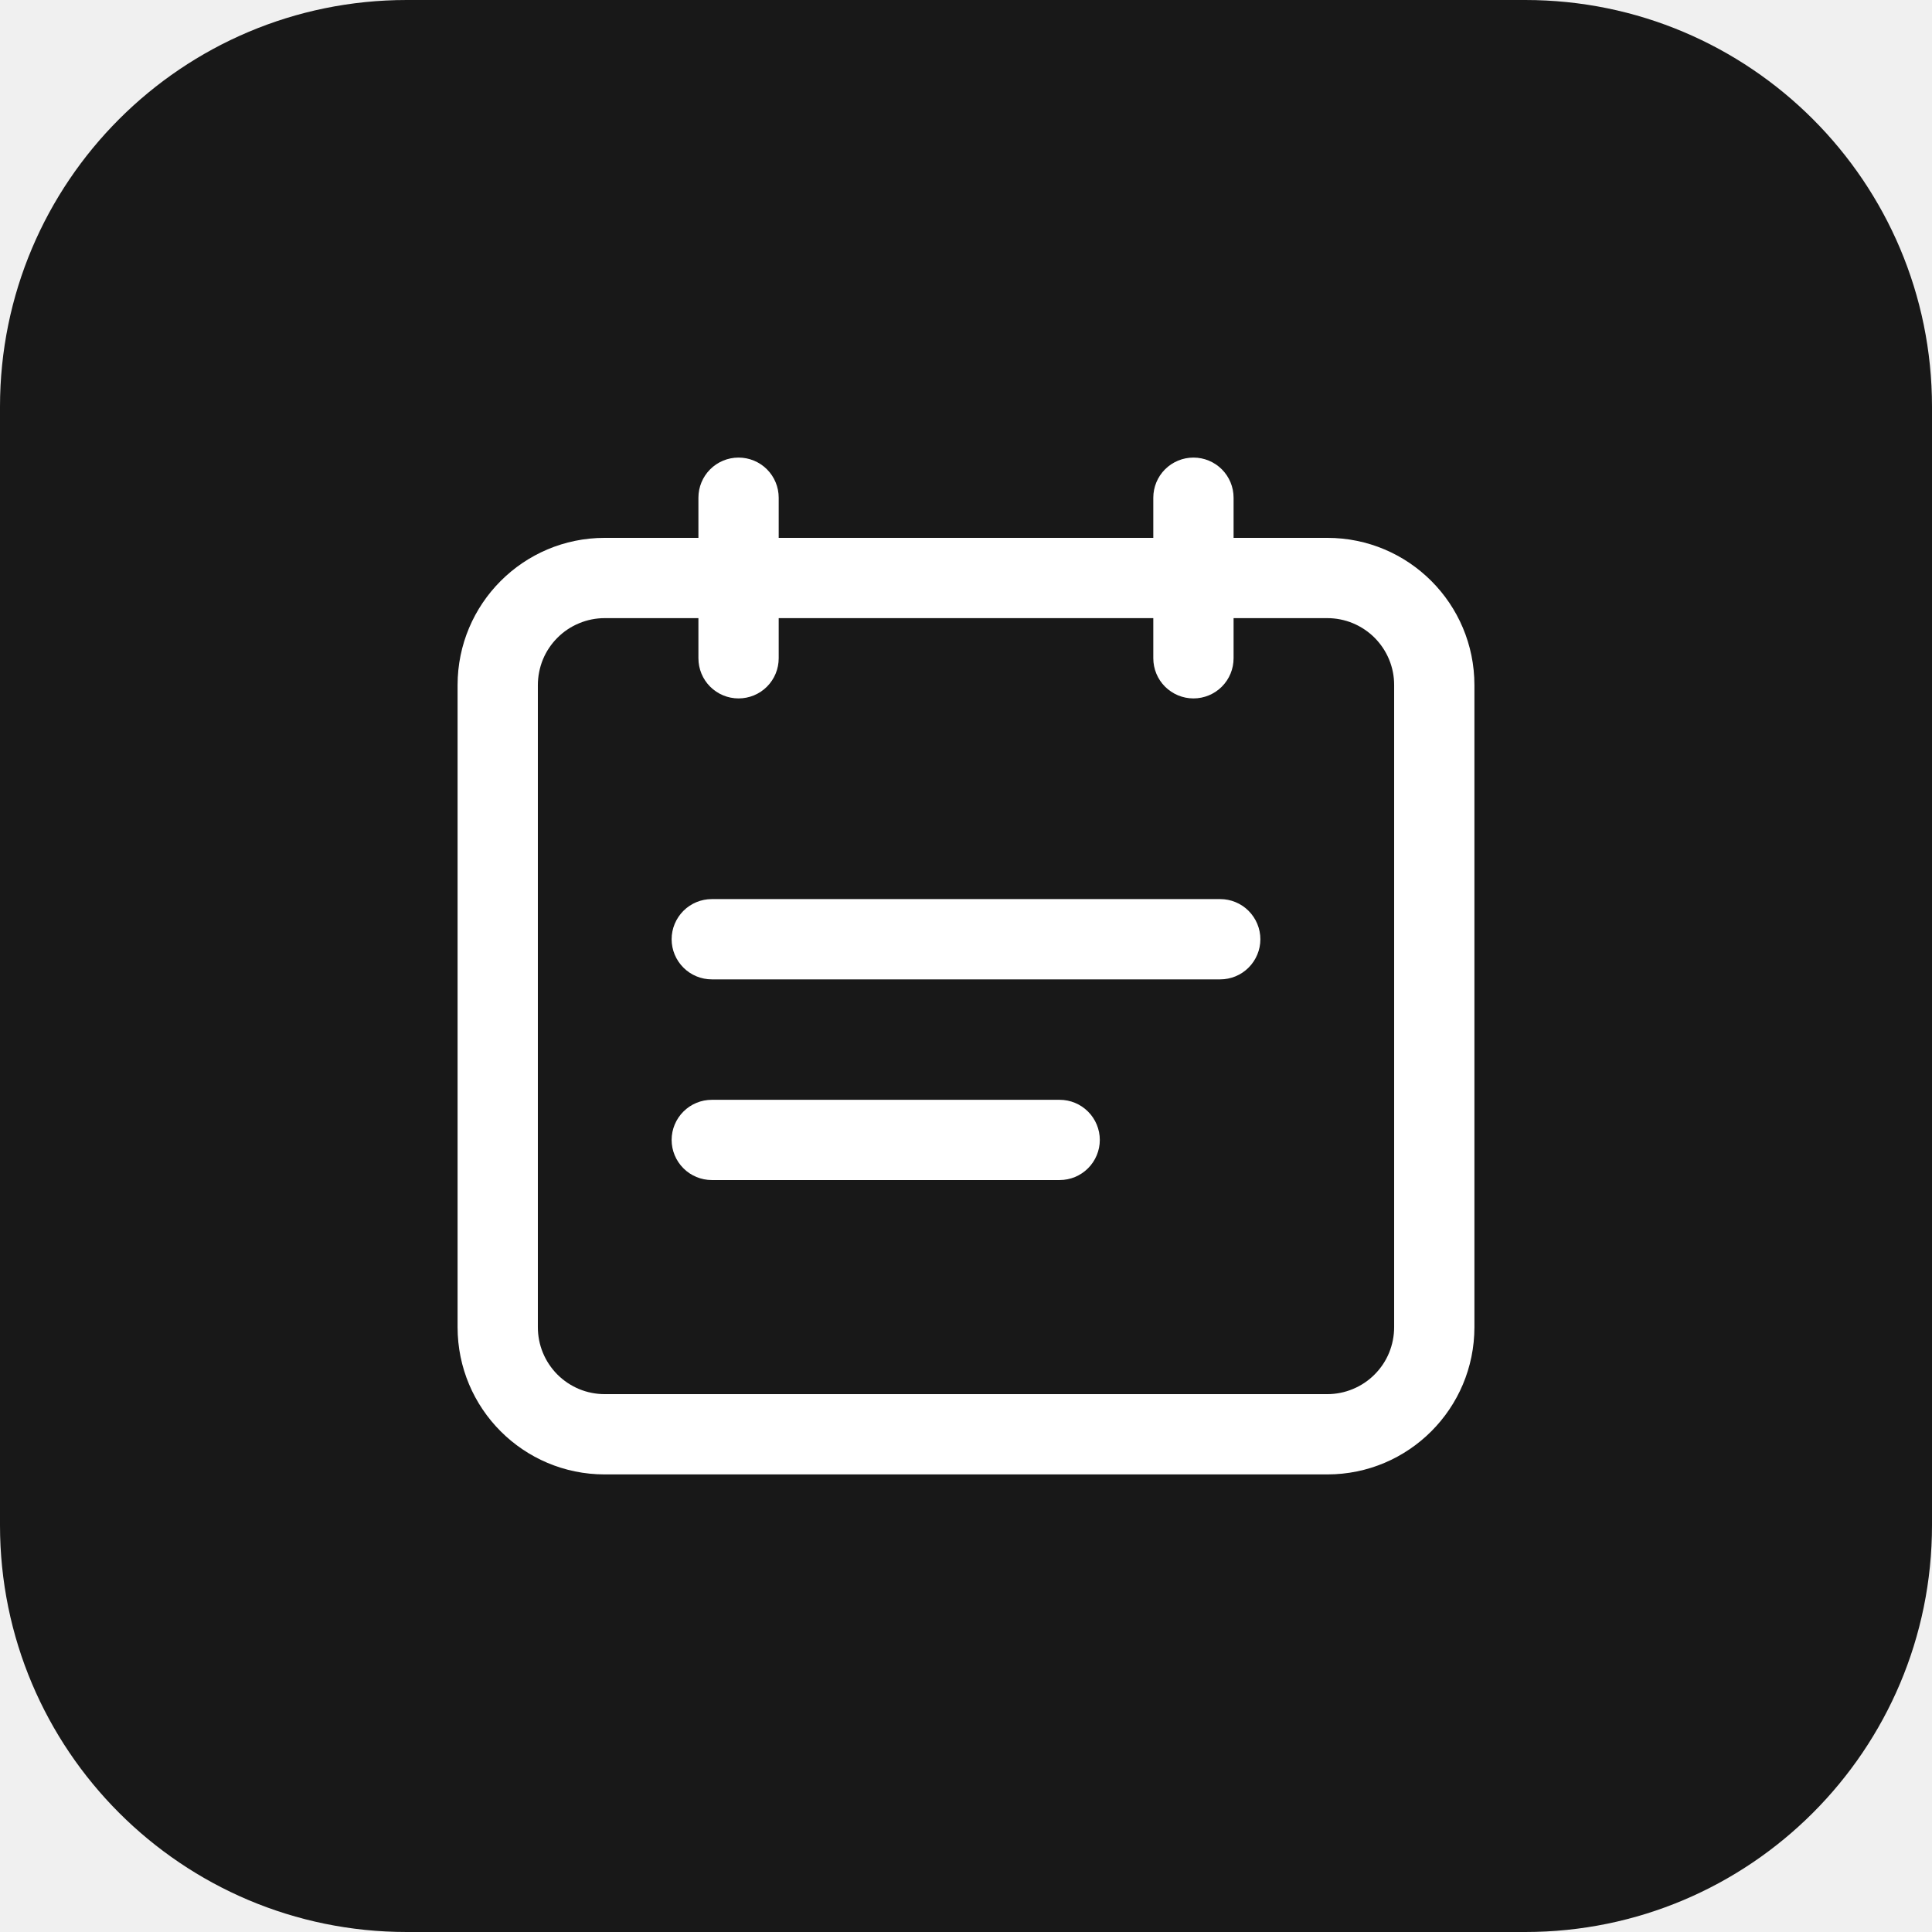
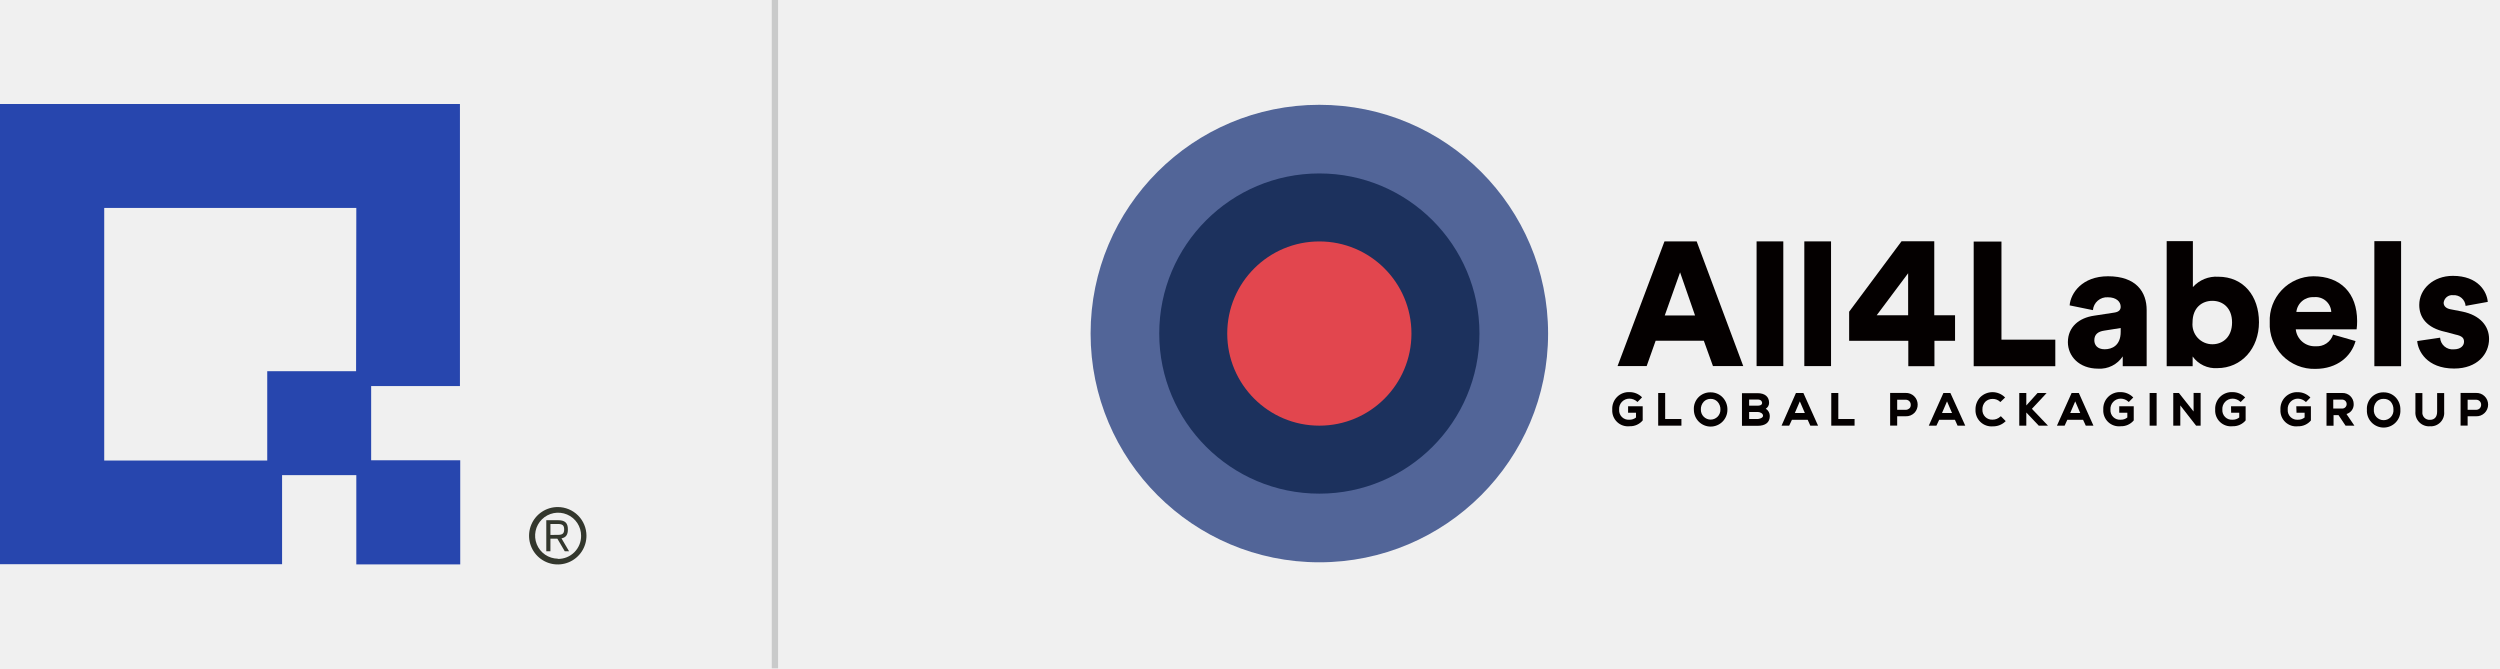
- <svg xmlns="http://www.w3.org/2000/svg" width="38" height="38" viewBox="0 0 38 38" fill="none">
-   <rect width="38" height="38" rx="8" fill="#181818" />
-   <path d="M24.263 10.579H26.106C27.705 10.579 29 11.875 29 13.476V26.103C29 27.703 27.705 29 26.106 29H11.894C10.295 29 9 27.704 9 26.103V13.476C9 11.876 10.295 10.579 11.894 10.579H13.737V9.789C13.737 9.58 13.82 9.379 13.968 9.231C14.116 9.083 14.317 9 14.526 9C14.736 9 14.937 9.083 15.085 9.231C15.233 9.379 15.316 9.58 15.316 9.789V10.579H22.684V9.789C22.684 9.58 22.767 9.379 22.915 9.231C23.064 9.083 23.264 9 23.474 9C23.683 9 23.884 9.083 24.032 9.231C24.18 9.379 24.263 9.58 24.263 9.789V10.579ZM24.263 12.158V12.947C24.263 13.157 24.18 13.358 24.032 13.506C23.884 13.654 23.683 13.737 23.474 13.737C23.264 13.737 23.064 13.654 22.915 13.506C22.767 13.358 22.684 13.157 22.684 12.947V12.158H15.316V12.947C15.316 13.157 15.233 13.358 15.085 13.506C14.937 13.654 14.736 13.737 14.526 13.737C14.317 13.737 14.116 13.654 13.968 13.506C13.82 13.358 13.737 13.157 13.737 12.947V12.158H11.894C11.721 12.158 11.55 12.192 11.39 12.259C11.23 12.325 11.085 12.422 10.963 12.545C10.841 12.667 10.744 12.812 10.678 12.972C10.613 13.132 10.579 13.303 10.579 13.476V26.103C10.579 26.276 10.612 26.447 10.678 26.607C10.744 26.767 10.841 26.912 10.963 27.035C11.085 27.157 11.23 27.254 11.39 27.321C11.55 27.387 11.721 27.421 11.894 27.421H26.106C26.279 27.421 26.45 27.387 26.61 27.32C26.77 27.254 26.915 27.157 27.037 27.034C27.159 26.912 27.256 26.767 27.322 26.607C27.387 26.447 27.421 26.276 27.421 26.103V13.476C27.422 13.303 27.388 13.132 27.322 12.972C27.256 12.812 27.159 12.667 27.037 12.544C26.915 12.422 26.77 12.325 26.61 12.258C26.451 12.192 26.279 12.158 26.106 12.158H24.263ZM24 17.684C24.209 17.684 24.41 17.767 24.558 17.915C24.706 18.064 24.79 18.264 24.79 18.474C24.79 18.683 24.706 18.884 24.558 19.032C24.41 19.18 24.209 19.263 24 19.263H14C13.791 19.263 13.59 19.18 13.442 19.032C13.294 18.884 13.21 18.683 13.21 18.474C13.21 18.264 13.294 18.064 13.442 17.915C13.59 17.767 13.791 17.684 14 17.684H24ZM20.842 21.632C21.052 21.632 21.252 21.715 21.4 21.863C21.548 22.011 21.632 22.212 21.632 22.421C21.632 22.63 21.548 22.831 21.4 22.979C21.252 23.127 21.052 23.21 20.842 23.21H14C13.791 23.21 13.59 23.127 13.442 22.979C13.294 22.831 13.21 22.63 13.21 22.421C13.21 22.212 13.294 22.011 13.442 21.863C13.59 21.715 13.791 21.632 14 21.632H20.842Z" fill="white" />
+ <svg xmlns="http://www.w3.org/2000/svg" width="202" height="54" viewBox="0 0 202 54" fill="none">
+   <path d="M29.989 31.194H37.163V8.402H0V45.589H22.792V38.391H28.79V45.603H37.187V37.192H29.989V31.194ZM28.771 29.994H21.593V37.211H8.421V16.799H28.79L28.771 29.994Z" fill="#2746AE" />
+   <path d="M106.603 45.434C116.811 45.434 125.086 37.158 125.086 26.951C125.086 16.743 116.811 8.468 106.603 8.468C96.395 8.468 88.12 16.743 88.12 26.951C88.12 37.158 96.395 45.434 106.603 45.434Z" fill="#526598" />
+   <path d="M106.603 39.887C113.748 39.887 119.54 34.095 119.54 26.951C119.54 19.806 113.748 14.014 106.603 14.014C99.458 14.014 93.666 19.806 93.666 26.951C93.666 34.095 99.458 39.887 106.603 39.887Z" fill="#1C315D" />
+   <path d="M106.603 34.393C110.713 34.393 114.045 31.061 114.045 26.951C114.045 22.84 110.713 19.508 106.603 19.508C102.493 19.508 99.161 22.84 99.161 26.951C99.161 31.061 102.493 34.393 106.603 34.393Z" fill="#E2464E" />
+   <path d="M137.67 27.534H133.775L133.05 29.58H130.698L134.49 19.504H137.091L140.854 29.58H138.408L137.67 27.534ZM134.513 25.488H136.959L135.75 22.006L134.513 25.488Z" fill="#040000" />
+   <path d="M141.932 29.58V19.504H144.091V29.58H141.932Z" fill="#040000" />
+   <path d="M145.789 29.58V19.504H147.948V29.58H145.789Z" fill="#040000" />
+   <path d="M159.474 29.59V19.518H161.718V27.445H166.069V29.59H159.474Z" fill="#040000" />
+   <path d="M169.179 25.511L170.839 25.257C171.225 25.201 171.352 25.017 171.352 24.787C171.352 24.377 170.999 24.02 170.317 24.02C170.019 24 169.726 24.098 169.5 24.293C169.274 24.487 169.133 24.762 169.108 25.059L167.226 24.674C167.311 23.667 168.252 22.322 170.326 22.322C172.613 22.322 173.45 23.601 173.45 25.05V29.59H171.517V28.795C171.302 29.12 171.006 29.383 170.657 29.558C170.309 29.732 169.92 29.811 169.531 29.787C167.979 29.787 167.085 28.767 167.085 27.642C167.09 26.395 168.012 25.685 169.179 25.511ZM171.352 26.814V26.504L170.016 26.715C169.546 26.786 169.221 26.998 169.221 27.496C169.221 27.868 169.461 28.221 170.058 28.221C170.656 28.221 171.352 27.915 171.352 26.814Z" fill="#040000" />
+   <path d="M175.068 29.59V19.485H177.185V23.197C177.441 22.911 177.757 22.687 178.112 22.542C178.466 22.397 178.849 22.335 179.232 22.359C181.278 22.359 182.525 23.921 182.525 26.038C182.525 28.155 181.113 29.745 179.156 29.745C178.772 29.77 178.388 29.697 178.04 29.532C177.691 29.368 177.391 29.117 177.166 28.804V29.59H175.068ZM178.761 24.307C177.924 24.307 177.157 24.857 177.157 26.052C177.135 26.276 177.159 26.502 177.23 26.715C177.301 26.929 177.415 27.125 177.566 27.291C177.718 27.458 177.902 27.59 178.108 27.681C178.314 27.771 178.536 27.817 178.761 27.816C179.599 27.816 180.351 27.233 180.351 26.052C180.351 24.871 179.599 24.307 178.761 24.307Z" fill="#040000" />
+   <path d="M190.329 27.558C189.986 28.781 188.866 29.806 187.074 29.806C186.58 29.818 186.089 29.729 185.632 29.543C185.174 29.357 184.76 29.079 184.415 28.726C184.07 28.372 183.801 27.952 183.625 27.49C183.45 27.029 183.371 26.536 183.395 26.043C183.373 25.565 183.448 25.088 183.615 24.64C183.782 24.191 184.038 23.781 184.367 23.434C184.695 23.087 185.091 22.809 185.529 22.618C185.968 22.427 186.44 22.326 186.918 22.322C189.106 22.322 190.456 23.672 190.456 25.944C190.458 26.167 190.444 26.391 190.414 26.612H185.498C185.539 27.002 185.729 27.36 186.027 27.614C186.326 27.868 186.711 27.998 187.102 27.976C187.409 28.002 187.715 27.922 187.971 27.752C188.228 27.581 188.419 27.328 188.513 27.035L190.329 27.558ZM188.367 25.205C188.359 25.032 188.315 24.863 188.238 24.707C188.161 24.552 188.053 24.414 187.921 24.302C187.789 24.189 187.635 24.106 187.469 24.056C187.303 24.006 187.128 23.99 186.956 24.011C186.612 23.99 186.274 24.103 186.011 24.326C185.749 24.548 185.582 24.863 185.545 25.205H188.367Z" fill="#040000" />
+   <path d="M191.848 29.59V19.485H194.008V29.59H191.848Z" fill="#040000" />
+   <path d="M197.159 27.285C197.168 27.42 197.203 27.553 197.264 27.675C197.325 27.796 197.41 27.904 197.513 27.992C197.617 28.08 197.738 28.146 197.868 28.186C197.998 28.226 198.134 28.24 198.27 28.226C198.825 28.226 199.093 27.929 199.093 27.614C199.093 27.299 198.924 27.143 198.397 27.031L197.578 26.814C196.073 26.49 195.475 25.638 195.475 24.641C195.475 23.347 196.614 22.289 198.19 22.289C200.236 22.289 200.946 23.568 201.012 24.392L199.22 24.716C199.201 24.468 199.084 24.238 198.895 24.075C198.707 23.913 198.461 23.832 198.213 23.851C198.123 23.839 198.031 23.846 197.943 23.871C197.855 23.896 197.773 23.938 197.701 23.995C197.63 24.052 197.571 24.123 197.527 24.203C197.483 24.283 197.456 24.371 197.446 24.462C197.446 24.758 197.686 24.933 198.001 24.989L198.942 25.172C200.405 25.469 201.116 26.353 201.116 27.388C201.116 28.597 200.175 29.778 198.293 29.778C196.077 29.778 195.367 28.338 195.311 27.557L197.159 27.285Z" fill="#040000" />
+   <path d="M156.289 25.474V19.494H153.645L149.411 25.186V27.539H154.191V29.59H156.303V27.539H157.968V25.474H156.289ZM151.636 25.474L154.177 22.077V25.474H151.636Z" fill="#040000" />
+   <path d="M131.549 33.348H132.189V33.734C132.039 33.856 131.851 33.919 131.658 33.913C131.548 33.923 131.437 33.91 131.333 33.873C131.228 33.837 131.133 33.778 131.054 33.701C130.975 33.624 130.914 33.531 130.874 33.427C130.834 33.324 130.818 33.214 130.825 33.104C130.816 32.989 130.831 32.874 130.868 32.766C130.906 32.657 130.966 32.557 131.044 32.474C131.123 32.389 131.218 32.323 131.323 32.277C131.429 32.232 131.543 32.209 131.658 32.21C131.888 32.213 132.108 32.3 132.279 32.455L132.307 32.483L132.669 32.116L132.66 32.083C132.398 31.828 132.047 31.684 131.681 31.683C131.493 31.672 131.305 31.701 131.128 31.768C130.952 31.835 130.792 31.939 130.659 32.072C130.526 32.205 130.422 32.365 130.355 32.542C130.288 32.718 130.259 32.906 130.27 33.094C130.258 33.28 130.286 33.466 130.354 33.639C130.421 33.812 130.526 33.969 130.661 34.097C130.795 34.225 130.957 34.323 131.133 34.382C131.309 34.441 131.496 34.461 131.681 34.44C131.88 34.446 132.078 34.407 132.26 34.325C132.441 34.243 132.602 34.122 132.73 33.969V32.826H131.549V33.348Z" fill="#040000" />
+   <path d="M134.546 31.754H133.982V34.393H135.859V33.856H134.546V31.754Z" fill="#040000" />
+   <path d="M138.22 31.702C138.036 31.696 137.852 31.729 137.681 31.799C137.511 31.869 137.357 31.973 137.229 32.106C137.101 32.239 137.003 32.398 136.94 32.571C136.877 32.745 136.852 32.929 136.865 33.113C136.865 33.472 137.008 33.817 137.262 34.071C137.516 34.325 137.861 34.468 138.22 34.468C138.579 34.468 138.924 34.325 139.178 34.071C139.432 33.817 139.575 33.472 139.575 33.113C139.58 32.927 139.548 32.742 139.481 32.569C139.414 32.395 139.313 32.236 139.184 32.102C139.059 31.973 138.909 31.871 138.743 31.803C138.578 31.734 138.4 31.7 138.22 31.702ZM138.22 32.229C138.324 32.226 138.426 32.245 138.522 32.285C138.618 32.325 138.704 32.384 138.775 32.459C138.856 32.547 138.918 32.65 138.959 32.763C138.999 32.875 139.017 32.994 139.01 33.113C139.01 33.323 138.927 33.524 138.779 33.672C138.631 33.82 138.43 33.904 138.22 33.904C138.01 33.904 137.809 33.82 137.661 33.672C137.513 33.524 137.43 33.323 137.43 33.113C137.422 32.994 137.439 32.875 137.478 32.763C137.518 32.65 137.58 32.547 137.66 32.459C137.732 32.384 137.819 32.324 137.916 32.285C138.012 32.245 138.116 32.226 138.22 32.229Z" fill="#040000" />
+   <path d="M142.675 33.024C142.756 32.975 142.824 32.906 142.871 32.824C142.918 32.742 142.943 32.648 142.943 32.553C142.943 32.055 142.609 31.768 142.002 31.768H140.751V34.407H142.002C142.656 34.407 143 34.129 143 33.612C143 33.494 142.971 33.378 142.914 33.276C142.857 33.172 142.775 33.086 142.675 33.024ZM142.021 32.779H141.33V32.281H142.021C142.303 32.281 142.379 32.455 142.379 32.549C142.379 32.737 142.186 32.779 142.021 32.779ZM141.33 33.287H142.021C142.2 33.287 142.454 33.395 142.454 33.593C142.454 33.791 142.096 33.856 142.021 33.856H141.33V33.287Z" fill="#040000" />
+   <path d="M145.112 31.754L143.95 34.393H144.566L144.787 33.922H146.062L146.274 34.393H146.899L145.714 31.754H145.112ZM145.832 33.372H145.022L145.427 32.431L145.832 33.372Z" fill="#040000" />
+   <path d="M148.536 31.754H147.967V34.393H149.849V33.856H148.536V31.754Z" fill="#040000" />
+   <path d="M153.97 31.749H152.723V34.388H153.292V33.635H153.97C154.106 33.642 154.243 33.619 154.369 33.568C154.496 33.517 154.61 33.439 154.704 33.339C154.865 33.162 154.952 32.929 154.948 32.69C154.948 32.563 154.923 32.438 154.873 32.321C154.824 32.204 154.751 32.099 154.66 32.011C154.568 31.923 154.46 31.855 154.341 31.809C154.223 31.764 154.096 31.744 153.97 31.749ZM154.285 32.986C154.244 33.028 154.195 33.061 154.141 33.083C154.087 33.105 154.028 33.115 153.97 33.113H153.292V32.299H153.97C154.024 32.296 154.079 32.304 154.13 32.323C154.182 32.342 154.229 32.372 154.268 32.41C154.307 32.448 154.338 32.493 154.359 32.544C154.38 32.595 154.39 32.649 154.388 32.704C154.394 32.806 154.362 32.906 154.299 32.986H154.285Z" fill="#040000" />
+   <path d="M157.028 31.754L155.847 34.393H156.463L156.684 33.922H157.959L158.171 34.393H158.792L157.592 31.754H157.028ZM157.724 33.372H156.915L157.319 32.431L157.724 33.372Z" fill="#040000" />
+   <path d="M161.624 33.664C161.46 33.819 161.243 33.907 161.017 33.908C160.906 33.917 160.795 33.902 160.691 33.864C160.586 33.827 160.491 33.767 160.412 33.69C160.332 33.612 160.271 33.518 160.23 33.415C160.19 33.311 160.173 33.2 160.179 33.09C160.174 32.974 160.192 32.859 160.233 32.751C160.273 32.642 160.335 32.543 160.415 32.459C160.495 32.383 160.589 32.324 160.693 32.285C160.796 32.246 160.906 32.228 161.017 32.233C161.233 32.23 161.443 32.311 161.6 32.459L161.628 32.487L162.014 32.116L161.981 32.088C161.718 31.831 161.364 31.686 160.996 31.686C160.627 31.686 160.274 31.831 160.01 32.088C159.753 32.357 159.612 32.717 159.62 33.09C159.61 33.275 159.641 33.461 159.709 33.633C159.777 33.806 159.882 33.962 160.016 34.091C160.149 34.22 160.309 34.319 160.484 34.38C160.659 34.442 160.846 34.466 161.031 34.449C161.402 34.455 161.76 34.315 162.028 34.059L162.061 34.026L161.671 33.631L161.624 33.664Z" fill="#040000" />
+   <path d="M165.368 31.758L164.634 31.754L163.726 32.76V31.754H163.157V34.393H163.726V33.33L164.733 34.393H165.476L164.178 33.033L165.368 31.758Z" fill="#040000" />
+   <path d="M167.386 31.754L166.201 34.393H166.822L167.038 33.922H168.313L168.53 34.393H169.15L167.97 31.754H167.386ZM168.083 33.372H167.273L167.678 32.431L168.083 33.372Z" fill="#040000" />
+   <path d="M171.234 33.348H171.888V33.734C171.739 33.856 171.55 33.919 171.357 33.913C171.247 33.923 171.136 33.91 171.032 33.873C170.928 33.837 170.833 33.778 170.753 33.701C170.674 33.624 170.613 33.531 170.573 33.427C170.534 33.324 170.517 33.214 170.524 33.104C170.515 32.989 170.53 32.874 170.568 32.766C170.605 32.657 170.665 32.557 170.744 32.474C170.822 32.389 170.917 32.323 171.022 32.277C171.128 32.232 171.242 32.209 171.357 32.21C171.586 32.211 171.806 32.299 171.973 32.455L172.006 32.483L172.368 32.116L172.335 32.083C172.073 31.828 171.722 31.684 171.357 31.683C171.169 31.672 170.98 31.701 170.804 31.768C170.628 31.835 170.468 31.939 170.335 32.072C170.201 32.205 170.098 32.365 170.031 32.542C169.964 32.718 169.935 32.906 169.945 33.094C169.933 33.28 169.962 33.466 170.03 33.639C170.097 33.812 170.202 33.969 170.336 34.097C170.471 34.225 170.632 34.323 170.809 34.382C170.985 34.441 171.172 34.461 171.357 34.44C171.556 34.446 171.754 34.407 171.935 34.325C172.117 34.243 172.278 34.122 172.406 33.969V32.826H171.234V33.348Z" fill="#040000" />
+   <path d="M174.255 31.754H173.69V34.393H174.255V31.754Z" fill="#040000" />
+   <path d="M177.242 33.25L176.056 31.754H175.6V34.393H176.169V32.756L177.444 34.393H177.811V31.749H177.242V33.25Z" fill="#040000" />
+   <path d="M180.276 33.348H180.93V33.734C180.779 33.854 180.591 33.918 180.398 33.913C180.288 33.923 180.177 33.91 180.073 33.873C179.969 33.837 179.874 33.778 179.795 33.701C179.716 33.624 179.654 33.531 179.615 33.427C179.575 33.324 179.558 33.214 179.566 33.104C179.556 32.989 179.571 32.874 179.609 32.766C179.647 32.657 179.707 32.557 179.785 32.474C179.863 32.389 179.958 32.323 180.064 32.277C180.17 32.232 180.283 32.209 180.398 32.21C180.627 32.214 180.846 32.301 181.015 32.455L181.047 32.483L181.405 32.116L181.377 32.083C181.115 31.828 180.764 31.684 180.398 31.683C180.21 31.672 180.022 31.701 179.846 31.768C179.669 31.835 179.509 31.939 179.376 32.072C179.243 32.205 179.139 32.365 179.072 32.542C179.005 32.718 178.976 32.906 178.987 33.094C178.975 33.28 179.003 33.466 179.071 33.639C179.139 33.812 179.243 33.969 179.378 34.097C179.513 34.225 179.674 34.323 179.85 34.382C180.026 34.441 180.213 34.461 180.398 34.44C180.597 34.446 180.795 34.407 180.977 34.325C181.159 34.243 181.319 34.122 181.447 33.969V32.826H180.267L180.276 33.348Z" fill="#040000" />
+   <path d="M185.559 33.348H186.213V33.734C186.062 33.855 185.874 33.918 185.681 33.913C185.571 33.923 185.46 33.91 185.356 33.873C185.252 33.837 185.157 33.778 185.078 33.701C184.999 33.624 184.937 33.531 184.897 33.428C184.858 33.324 184.841 33.214 184.848 33.104C184.839 32.989 184.853 32.874 184.89 32.765C184.928 32.656 184.988 32.556 185.066 32.472C185.145 32.388 185.24 32.321 185.346 32.276C185.452 32.231 185.566 32.208 185.681 32.21C185.907 32.218 186.122 32.306 186.288 32.459L186.321 32.487L186.678 32.121L186.65 32.088C186.388 31.833 186.037 31.689 185.672 31.688C185.484 31.677 185.295 31.706 185.119 31.773C184.943 31.84 184.783 31.944 184.649 32.077C184.516 32.21 184.413 32.37 184.346 32.546C184.279 32.722 184.249 32.911 184.26 33.099C184.248 33.285 184.277 33.471 184.344 33.644C184.412 33.817 184.517 33.974 184.651 34.102C184.786 34.23 184.947 34.327 185.123 34.387C185.3 34.446 185.487 34.465 185.672 34.444C185.871 34.45 186.069 34.411 186.25 34.33C186.432 34.248 186.593 34.127 186.721 33.974V32.826H185.54L185.559 33.348Z" fill="#040000" />
+   <path d="M190.178 32.643C190.178 32.522 190.153 32.402 190.105 32.291C190.057 32.18 189.987 32.08 189.899 31.997C189.811 31.913 189.707 31.849 189.593 31.807C189.479 31.765 189.358 31.747 189.238 31.754H187.982V34.397H188.551V33.541H188.951L189.52 34.393H190.235L189.595 33.452C189.77 33.403 189.922 33.296 190.028 33.149C190.134 33.002 190.187 32.824 190.178 32.643ZM189.609 32.643C189.611 32.694 189.602 32.745 189.582 32.792C189.562 32.839 189.533 32.881 189.495 32.916C189.458 32.951 189.413 32.977 189.365 32.993C189.316 33.009 189.265 33.015 189.214 33.01H188.527V32.29H189.214C189.264 32.285 189.315 32.29 189.364 32.306C189.412 32.322 189.456 32.348 189.493 32.382C189.531 32.416 189.56 32.458 189.58 32.505C189.6 32.551 189.61 32.601 189.609 32.652V32.643Z" fill="#040000" />
+   <path d="M192.601 31.702C192.417 31.696 192.233 31.729 192.062 31.799C191.892 31.869 191.737 31.973 191.61 32.106C191.482 32.239 191.384 32.398 191.321 32.571C191.258 32.745 191.233 32.929 191.246 33.113C191.235 33.297 191.262 33.482 191.325 33.656C191.388 33.829 191.486 33.988 191.613 34.122C191.74 34.257 191.892 34.364 192.062 34.437C192.231 34.51 192.414 34.548 192.599 34.548C192.783 34.548 192.966 34.51 193.136 34.437C193.305 34.364 193.458 34.257 193.584 34.122C193.711 33.988 193.809 33.829 193.872 33.656C193.935 33.482 193.962 33.297 193.951 33.113C193.957 32.928 193.925 32.743 193.859 32.569C193.793 32.395 193.693 32.237 193.565 32.102C193.44 31.974 193.29 31.872 193.124 31.803C192.958 31.735 192.78 31.7 192.601 31.702ZM192.601 32.229C192.703 32.224 192.805 32.241 192.9 32.277C192.996 32.314 193.083 32.369 193.156 32.441C193.315 32.62 193.399 32.854 193.391 33.094C193.4 33.204 193.386 33.313 193.349 33.417C193.313 33.52 193.256 33.615 193.182 33.696C193.108 33.776 193.017 33.84 192.917 33.884C192.817 33.928 192.708 33.95 192.599 33.95C192.489 33.95 192.381 33.928 192.28 33.884C192.18 33.84 192.09 33.776 192.015 33.696C191.941 33.615 191.884 33.52 191.848 33.417C191.812 33.313 191.798 33.204 191.806 33.094C191.8 32.975 191.818 32.856 191.859 32.744C191.899 32.632 191.961 32.529 192.041 32.441C192.115 32.368 192.203 32.312 192.299 32.276C192.395 32.239 192.498 32.223 192.601 32.229Z" fill="#040000" />
+   <path d="M196.92 33.264C196.92 33.682 196.713 33.922 196.346 33.922C196.259 33.929 196.173 33.916 196.092 33.884C196.011 33.853 195.939 33.804 195.88 33.741C195.821 33.677 195.776 33.602 195.75 33.519C195.724 33.437 195.717 33.349 195.729 33.264V31.758H195.165V33.264C195.153 33.421 195.175 33.58 195.23 33.728C195.285 33.876 195.371 34.011 195.483 34.123C195.594 34.235 195.729 34.322 195.877 34.377C196.025 34.433 196.183 34.456 196.341 34.444C196.497 34.455 196.654 34.431 196.8 34.375C196.946 34.318 197.078 34.231 197.187 34.119C197.296 34.007 197.38 33.872 197.432 33.724C197.484 33.577 197.503 33.419 197.489 33.264V31.758H196.92V33.264Z" fill="#040000" />
+   <path d="M200.062 31.749H198.815V34.388H199.385V33.635H200.062C200.189 33.64 200.315 33.62 200.434 33.575C200.552 33.53 200.66 33.461 200.752 33.373C200.843 33.285 200.916 33.18 200.965 33.063C201.015 32.947 201.041 32.821 201.04 32.694C201.041 32.567 201.016 32.441 200.967 32.324C200.917 32.207 200.845 32.101 200.753 32.013C200.662 31.924 200.553 31.855 200.435 31.81C200.316 31.765 200.189 31.744 200.062 31.749ZM199.385 32.299H200.062C200.116 32.297 200.17 32.305 200.221 32.325C200.272 32.344 200.318 32.373 200.357 32.411C200.396 32.449 200.427 32.495 200.447 32.545C200.467 32.596 200.477 32.65 200.476 32.704C200.477 32.807 200.44 32.908 200.372 32.986C200.332 33.028 200.284 33.06 200.23 33.082C200.177 33.104 200.12 33.114 200.062 33.113H199.385V32.299Z" fill="#040000" />
+   <path d="M45.071 40.969C44.612 40.968 44.163 41.104 43.781 41.358C43.398 41.613 43.1 41.976 42.925 42.4C42.749 42.824 42.703 43.291 42.792 43.742C42.882 44.192 43.103 44.606 43.428 44.93C43.754 45.255 44.168 45.475 44.618 45.564C45.069 45.653 45.536 45.606 45.96 45.429C46.384 45.252 46.745 44.953 46.999 44.571C47.253 44.188 47.388 43.738 47.386 43.279C47.383 42.666 47.139 42.08 46.705 41.647C46.271 41.214 45.684 40.971 45.071 40.969ZM45.071 45.142C44.705 45.137 44.348 45.024 44.045 44.817C43.742 44.61 43.508 44.318 43.371 43.978C43.234 43.637 43.201 43.264 43.276 42.905C43.35 42.546 43.53 42.217 43.791 41.96C44.052 41.703 44.384 41.529 44.744 41.459C45.104 41.39 45.477 41.429 45.815 41.571C46.153 41.713 46.441 41.952 46.644 42.257C46.846 42.563 46.954 42.922 46.953 43.288C46.956 43.536 46.909 43.781 46.815 44.01C46.721 44.239 46.582 44.447 46.407 44.621C46.232 44.796 46.023 44.934 45.794 45.026C45.564 45.119 45.319 45.164 45.071 45.161V45.142Z" fill="#33372D" />
+   <path d="M44.14 42.032H45.081C45.65 42.032 45.885 42.249 45.885 42.776C45.885 43.204 45.735 43.429 45.368 43.5L45.979 44.54H45.631L45.034 43.524H44.474V44.54H44.14V42.032ZM45.081 43.218C45.457 43.218 45.584 43.1 45.584 42.776C45.584 42.451 45.452 42.338 45.076 42.338H44.474V43.222L45.081 43.218Z" fill="#33372D" />
+   <path d="M62.868 0H62.359V54H62.868V0Z" fill="#C9CACA" />
</svg>
